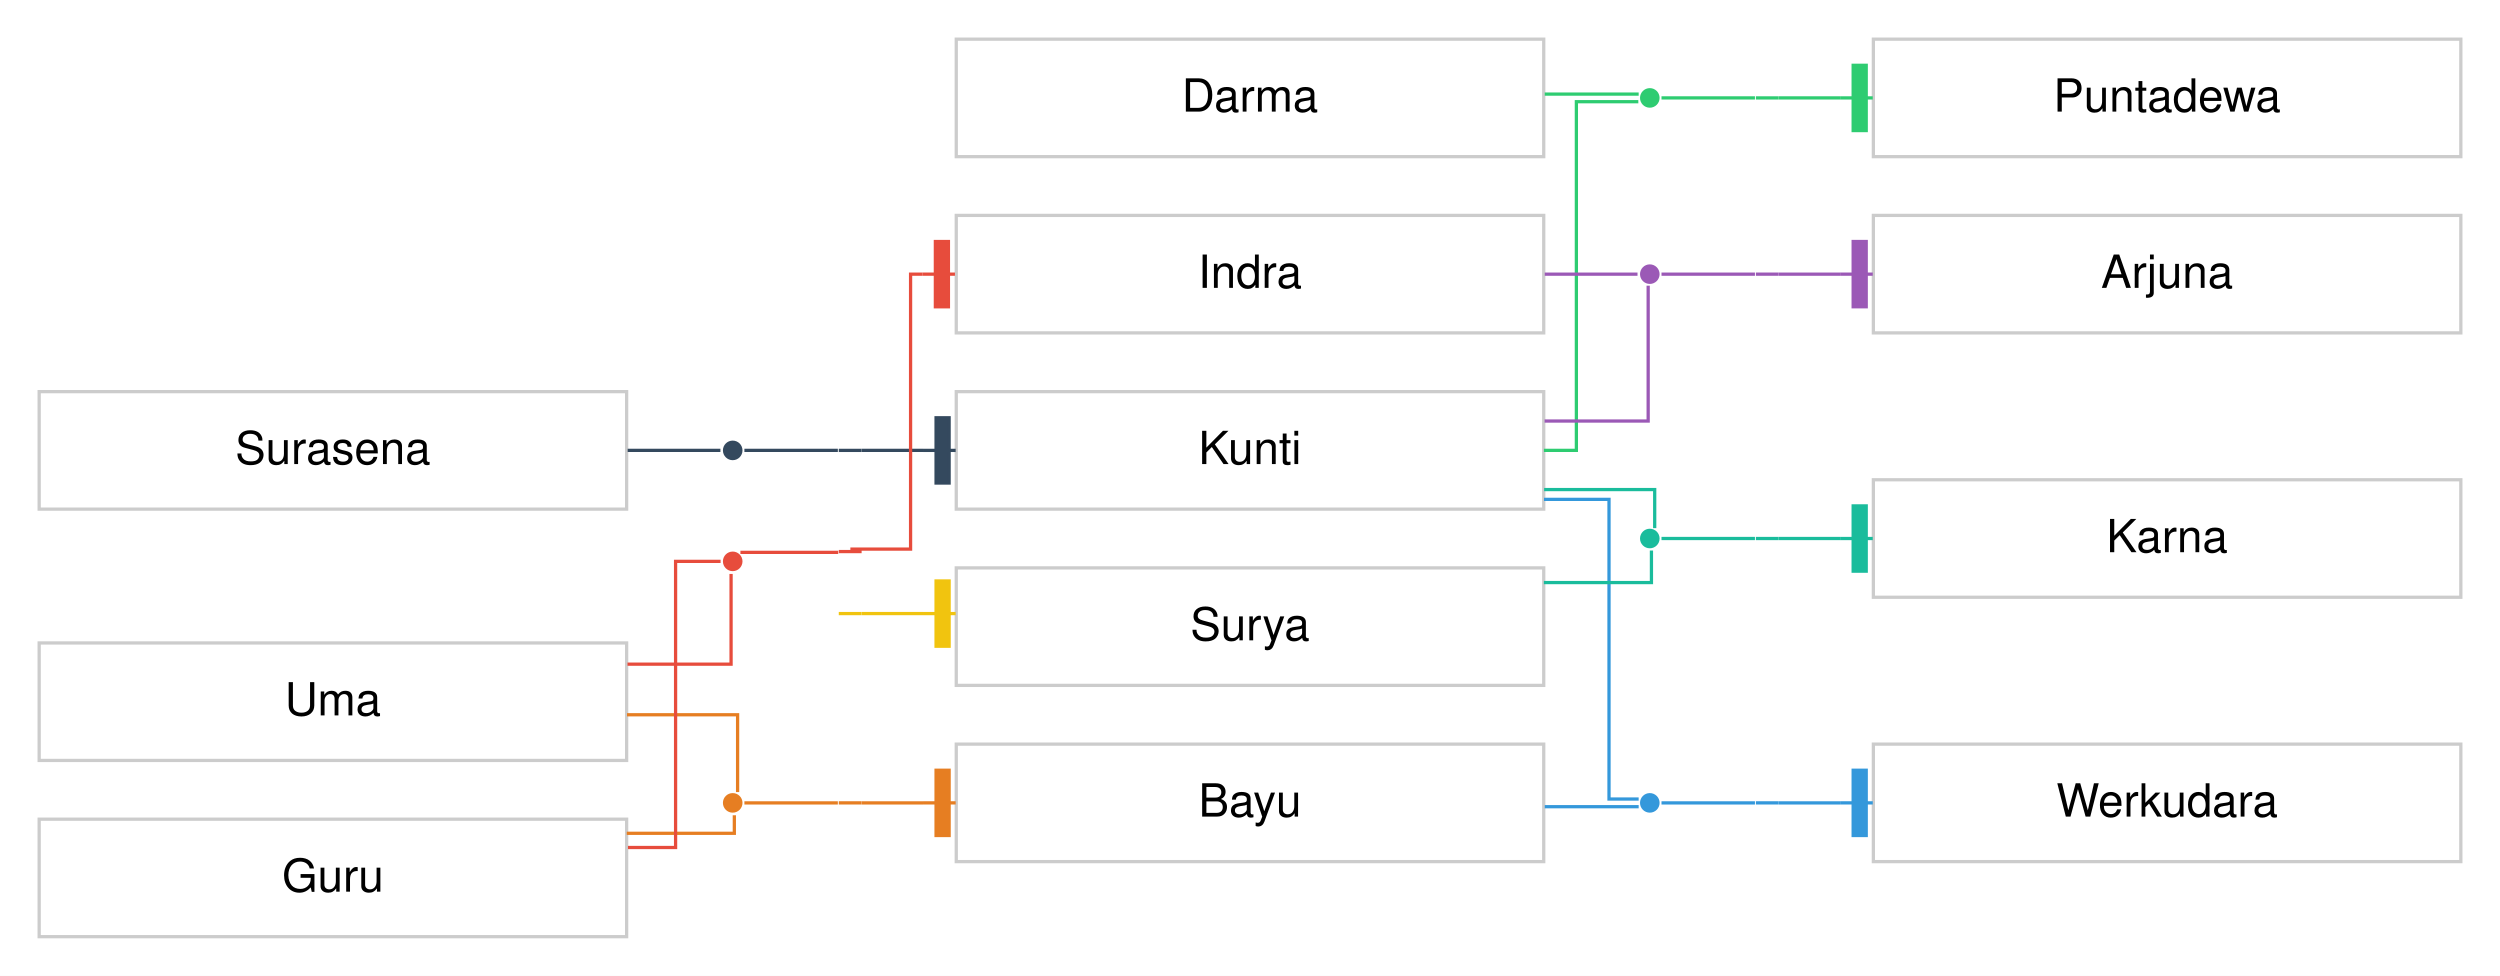
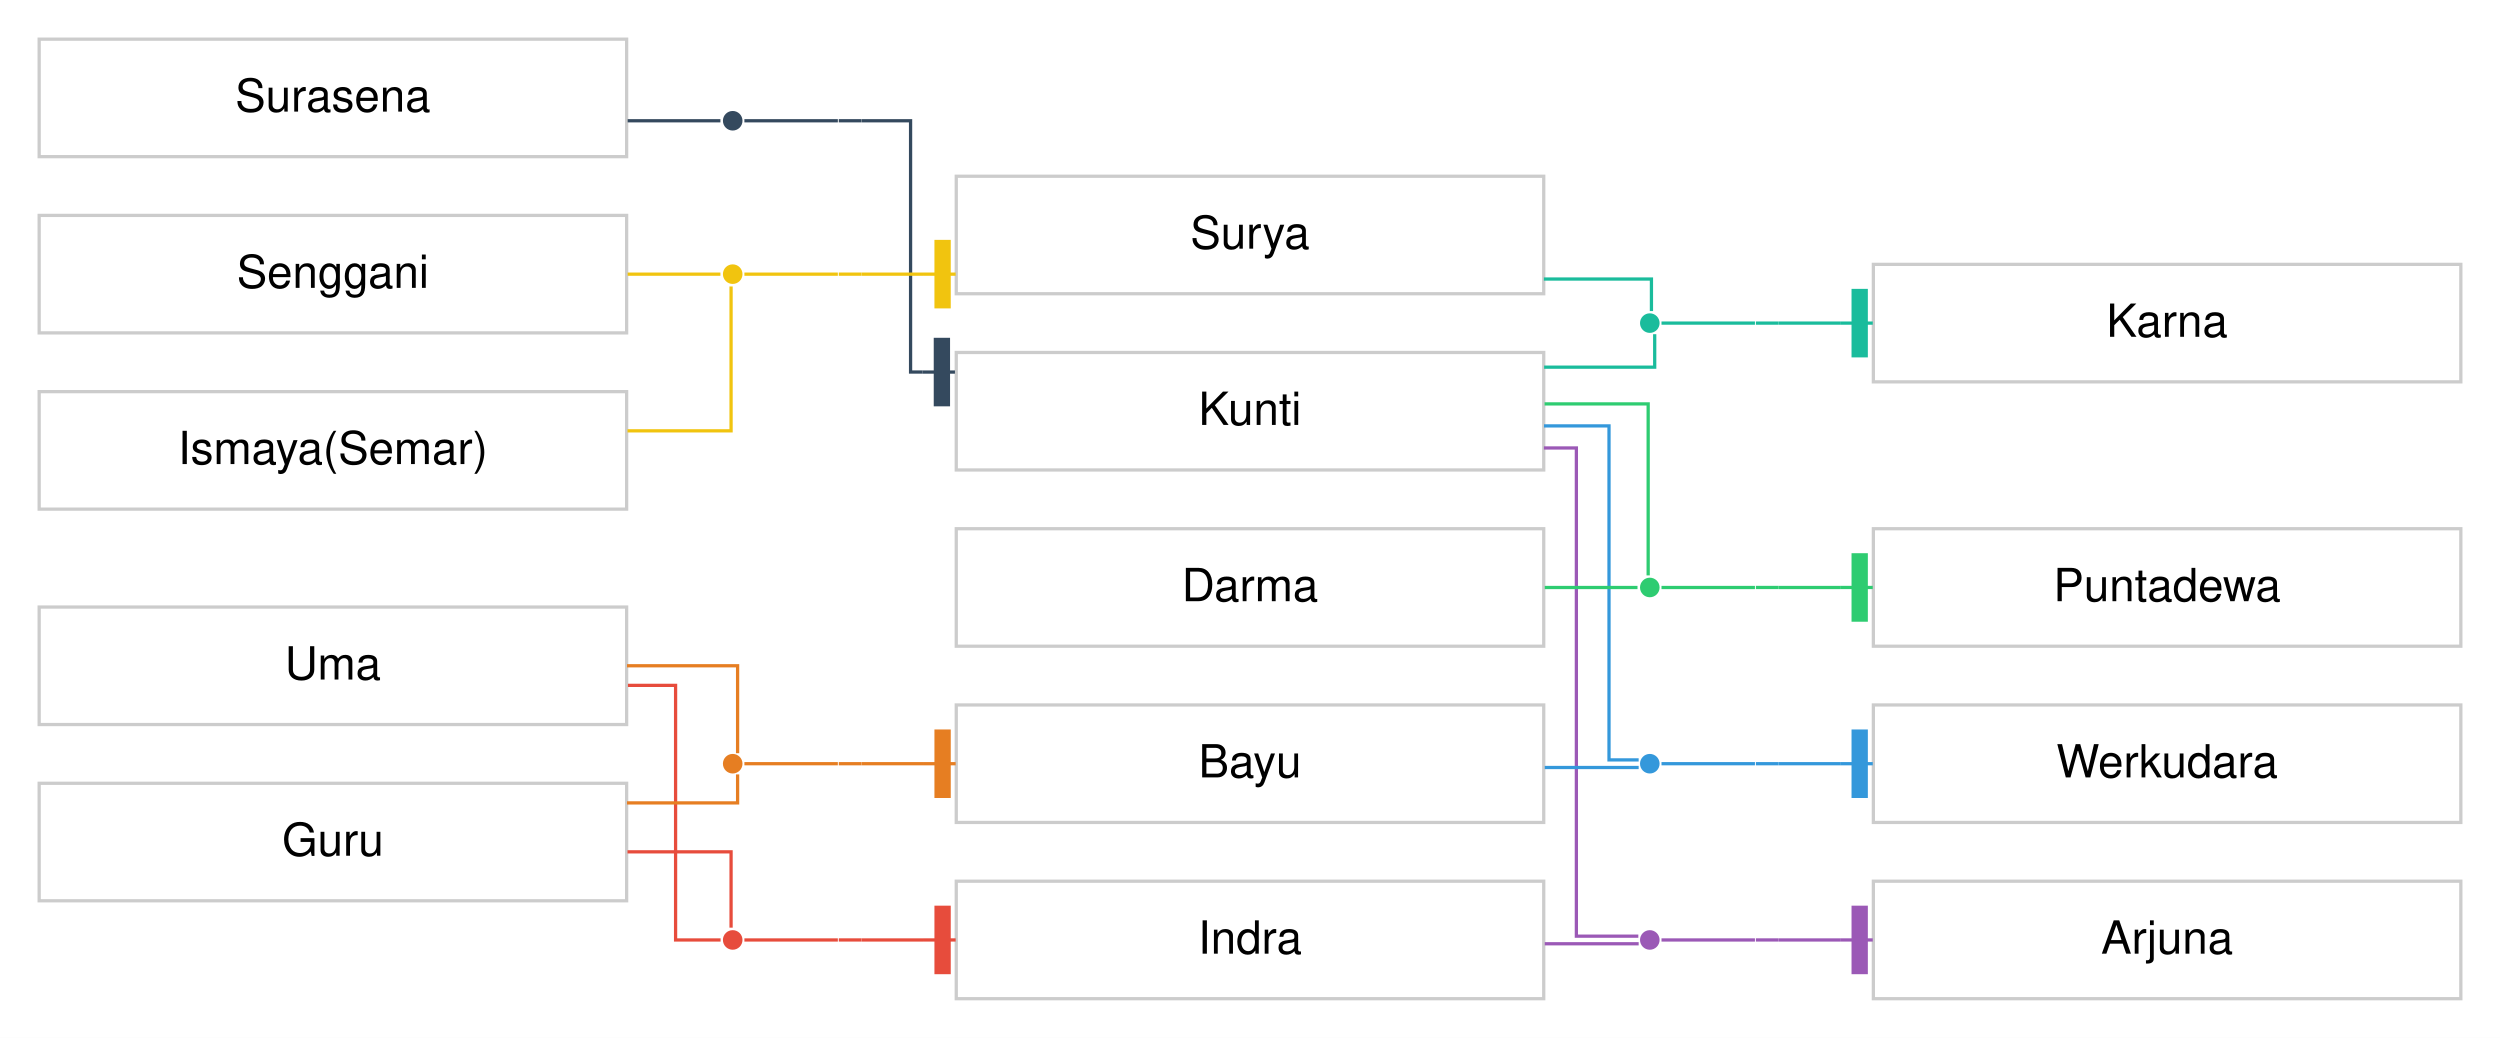
- <svg xmlns="http://www.w3.org/2000/svg" width="766pt" height="299pt" viewBox="0.00 0.00 766.00 299.00">
-   <g id="graph0" class="graph" transform="scale(1 1) rotate(0) translate(4 295)">
-     <polygon fill="white" stroke="none" points="-4,4 -4,-295 762,-295 762,4 -4,4" />
+ <svg xmlns="http://www.w3.org/2000/svg" width="766pt" height="318pt" viewBox="0.00 0.00 766.00 318.00">
+   <g id="graph0" class="graph" transform="scale(1 1) rotate(0) translate(4 314)">
+     <polygon fill="white" stroke="none" points="-4,4 -4,-314 762,-314 762,4 -4,4" />
    <g id="clust1" class="cluster" />
    <g id="clust4" class="cluster" />
    <g id="clust7" class="cluster" />
    <g id="clust10" class="cluster" />
    <g id="clust13" class="cluster" />
    <g id="clust16" class="cluster" />
-     <g id="clust18" class="cluster" />
-     <g id="clust21" class="cluster" />
+     <g id="clust19" class="cluster" />
+     <g id="clust22" class="cluster" />
    <g id="node1" class="node">
-       <ellipse fill="#1abc9c" stroke="white" cx="501.5" cy="-130" rx="3.5" ry="3.5" />
+       <ellipse fill="#1abc9c" stroke="white" cx="501.5" cy="-215" rx="3.5" ry="3.5" />
    </g>
    <g id="node4" class="node">
-       <polygon fill="#1abc9c" stroke="#cccccc" stroke-width="0" points="541,-130.5 534,-130.5 534,-129.5 541,-129.5 541,-130.5" />
+       <polygon fill="#1abc9c" stroke="#cccccc" stroke-width="0" points="541,-215.5 534,-215.5 534,-214.5 541,-214.5 541,-215.5" />
    </g>
    <g id="edge3" class="edge">
-       <path fill="none" stroke="#1abc9c" d="M505.083,-130C511.913,-130 526.732,-130 533.715,-130" />
+       <path fill="none" stroke="#1abc9c" d="M505.083,-215C511.913,-215 526.732,-215 533.715,-215" />
    </g>
    <g id="node2" class="node">
-       <polygon fill="white" stroke="#cccccc" points="469,-175 289,-175 289,-139 469,-139 469,-175" />
-       <text text-anchor="middle" x="379" y="-152.8" font-family="Helvetica, Arial, sans-serif" font-size="14.00">Kunti</text>
+       <polygon fill="white" stroke="#cccccc" points="469,-206 289,-206 289,-170 469,-170 469,-206" />
+       <text text-anchor="middle" x="379" y="-183.8" font-family="Helvetica, Arial, sans-serif" font-size="14.00">Kunti</text>
    </g>
    <g id="edge1" class="edge">
-       <path fill="none" stroke="#1abc9c" d="M469.116,-145C488.348,-145 503,-145 503,-145 503,-145 503,-137.584 503,-133.181" />
+       <path fill="none" stroke="#1abc9c" d="M469.116,-201.5C488.348,-201.5 503,-201.5 503,-201.5 503,-201.5 503,-207.594 503,-211.593" />
    </g>
    <g id="node6" class="node">
-       <ellipse fill="#2ecc71" stroke="white" cx="501.5" cy="-265" rx="3.5" ry="3.5" />
+       <ellipse fill="#2ecc71" stroke="white" cx="501.5" cy="-134" rx="3.5" ry="3.5" />
    </g>
    <g id="edge5" class="edge">
-       <path fill="none" stroke="#2ecc71" d="M469.046,-157C475.185,-157 479,-157 479,-157 479,-157 479,-263.833 479,-263.833 479,-263.833 491.656,-263.833 497.984,-263.833" />
+       <path fill="none" stroke="#2ecc71" d="M469.264,-190.25C487.391,-190.25 501,-190.25 501,-190.25 501,-190.25 501,-150.205 501,-137.691" />
    </g>
    <g id="node10" class="node">
-       <ellipse fill="#3498db" stroke="white" cx="501.5" cy="-49" rx="3.5" ry="3.5" />
+       <ellipse fill="#3498db" stroke="white" cx="501.5" cy="-80" rx="3.5" ry="3.5" />
    </g>
    <g id="edge9" class="edge">
-       <path fill="none" stroke="#3498db" d="M469.08,-142C480.893,-142 489,-142 489,-142 489,-142 489,-50.167 489,-50.167 489,-50.167 494.383,-50.167 498.084,-50.167" />
+       <path fill="none" stroke="#3498db" d="M469.08,-183.5C480.893,-183.5 489,-183.5 489,-183.5 489,-183.5 489,-81.167 489,-81.167 489,-81.167 494.383,-81.167 498.084,-81.167" />
    </g>
    <g id="node14" class="node">
-       <ellipse fill="#9b59b6" stroke="white" cx="501.5" cy="-211" rx="3.5" ry="3.5" />
+       <ellipse fill="#9b59b6" stroke="white" cx="501.5" cy="-26" rx="3.5" ry="3.5" />
    </g>
    <g id="edge13" class="edge">
-       <path fill="none" stroke="#9b59b6" d="M469.264,-166C487.391,-166 501,-166 501,-166 501,-166 501,-196.861 501,-207.469" />
+       <path fill="none" stroke="#9b59b6" d="M469.046,-176.75C475.185,-176.75 479,-176.75 479,-176.75 479,-176.75 479,-27.167 479,-27.167 479,-27.167 491.656,-27.167 497.984,-27.167" />
    </g>
    <g id="node3" class="node">
-       <polygon fill="white" stroke="#cccccc" points="469,-121 289,-121 289,-85 469,-85 469,-121" />
-       <text text-anchor="middle" x="379" y="-98.8" font-family="Helvetica, Arial, sans-serif" font-size="14.00">Surya</text>
+       <polygon fill="white" stroke="#cccccc" points="469,-260 289,-260 289,-224 469,-224 469,-260" />
+       <text text-anchor="middle" x="379" y="-237.8" font-family="Helvetica, Arial, sans-serif" font-size="14.00">Surya</text>
    </g>
    <g id="edge2" class="edge">
-       <path fill="none" stroke="#1abc9c" d="M469.038,-116.5C487.794,-116.5 502,-116.5 502,-116.5 502,-116.5 502,-122.314 502,-126.311" />
+       <path fill="none" stroke="#1abc9c" d="M469.038,-228.5C487.794,-228.5 502,-228.5 502,-228.5 502,-228.5 502,-222.686 502,-218.689" />
    </g>
    <g id="node5" class="node">
-       <polygon fill="white" stroke="#cccccc" points="750,-148 570,-148 570,-112 750,-112 750,-148" />
-       <text text-anchor="middle" x="660" y="-125.8" font-family="Helvetica, Arial, sans-serif" font-size="14.00">Karna</text>
+       <polygon fill="white" stroke="#cccccc" points="750,-233 570,-233 570,-197 750,-197 750,-233" />
+       <text text-anchor="middle" x="660" y="-210.8" font-family="Helvetica, Arial, sans-serif" font-size="14.00">Karna</text>
    </g>
    <g id="edge4" class="edge">
-       <path fill="none" stroke="#1abc9c" d="M541.034,-130C541.034,-130 559.811,-130 559.811,-130" />
-       <polygon fill="#1abc9c" stroke="#1abc9c" points="567.81,-120 567.811,-140 563.811,-140 563.81,-120 567.81,-120" />
-       <polyline fill="none" stroke="#1abc9c" points="569.811,-130 559.811,-130 " />
+       <path fill="none" stroke="#1abc9c" d="M541.034,-215C541.034,-215 559.811,-215 559.811,-215" />
+       <polygon fill="#1abc9c" stroke="#1abc9c" points="567.81,-205 567.811,-225 563.811,-225 563.81,-205 567.81,-205" />
+       <polyline fill="none" stroke="#1abc9c" points="569.811,-215 559.811,-215 " />
    </g>
    <g id="node8" class="node">
-       <polygon fill="#2ecc71" stroke="#cccccc" stroke-width="0" points="541,-265.5 534,-265.5 534,-264.5 541,-264.5 541,-265.5" />
+       <polygon fill="#2ecc71" stroke="#cccccc" stroke-width="0" points="541,-134.5 534,-134.5 534,-133.5 541,-133.5 541,-134.5" />
    </g>
    <g id="edge7" class="edge">
-       <path fill="none" stroke="#2ecc71" d="M505.083,-265C511.913,-265 526.732,-265 533.715,-265" />
+       <path fill="none" stroke="#2ecc71" d="M505.083,-134C511.913,-134 526.732,-134 533.715,-134" />
    </g>
    <g id="node7" class="node">
-       <polygon fill="white" stroke="#cccccc" points="469,-283 289,-283 289,-247 469,-247 469,-283" />
-       <text text-anchor="middle" x="379" y="-260.8" font-family="Helvetica, Arial, sans-serif" font-size="14.00">Darma</text>
+       <polygon fill="white" stroke="#cccccc" points="469,-152 289,-152 289,-116 469,-116 469,-152" />
+       <text text-anchor="middle" x="379" y="-129.8" font-family="Helvetica, Arial, sans-serif" font-size="14.00">Darma</text>
    </g>
    <g id="edge6" class="edge">
-       <path fill="none" stroke="#2ecc71" d="M469.315,-266.167C482.225,-266.167 492.892,-266.167 498.088,-266.167" />
+       <path fill="none" stroke="#2ecc71" d="M469.315,-134C481.938,-134 492.417,-134 497.733,-134" />
    </g>
    <g id="node9" class="node">
-       <polygon fill="white" stroke="#cccccc" points="750,-283 570,-283 570,-247 750,-247 750,-283" />
-       <text text-anchor="middle" x="660" y="-260.8" font-family="Helvetica, Arial, sans-serif" font-size="14.00">Puntadewa</text>
+       <polygon fill="white" stroke="#cccccc" points="750,-152 570,-152 570,-116 750,-116 750,-152" />
+       <text text-anchor="middle" x="660" y="-129.8" font-family="Helvetica, Arial, sans-serif" font-size="14.00">Puntadewa</text>
    </g>
    <g id="edge8" class="edge">
-       <path fill="none" stroke="#2ecc71" d="M541.034,-265C541.034,-265 559.811,-265 559.811,-265" />
-       <polygon fill="#2ecc71" stroke="#2ecc71" points="567.81,-255 567.811,-275 563.811,-275 563.81,-255 567.81,-255" />
-       <polyline fill="none" stroke="#2ecc71" points="569.811,-265 559.811,-265 " />
+       <path fill="none" stroke="#2ecc71" d="M541.034,-134C541.034,-134 559.811,-134 559.811,-134" />
+       <polygon fill="#2ecc71" stroke="#2ecc71" points="567.81,-124 567.811,-144 563.811,-144 563.81,-124 567.81,-124" />
+       <polyline fill="none" stroke="#2ecc71" points="569.811,-134 559.811,-134 " />
    </g>
    <g id="node12" class="node">
-       <polygon fill="#3498db" stroke="#cccccc" stroke-width="0" points="541,-49.5 534,-49.5 534,-48.5 541,-48.5 541,-49.5" />
+       <polygon fill="#3498db" stroke="#cccccc" stroke-width="0" points="541,-80.5 534,-80.5 534,-79.5 541,-79.5 541,-80.5" />
    </g>
    <g id="edge11" class="edge">
-       <path fill="none" stroke="#3498db" d="M505.083,-49C511.913,-49 526.732,-49 533.715,-49" />
+       <path fill="none" stroke="#3498db" d="M505.083,-80C511.913,-80 526.732,-80 533.715,-80" />
    </g>
    <g id="node11" class="node">
-       <polygon fill="white" stroke="#cccccc" points="469,-67 289,-67 289,-31 469,-31 469,-67" />
-       <text text-anchor="middle" x="379" y="-44.8" font-family="Helvetica, Arial, sans-serif" font-size="14.00">Bayu</text>
+       <polygon fill="white" stroke="#cccccc" points="469,-98 289,-98 289,-62 469,-62 469,-98" />
+       <text text-anchor="middle" x="379" y="-75.8" font-family="Helvetica, Arial, sans-serif" font-size="14.00">Bayu</text>
    </g>
    <g id="edge10" class="edge">
-       <path fill="none" stroke="#3498db" d="M469.315,-47.833C482.225,-47.833 492.892,-47.833 498.088,-47.833" />
+       <path fill="none" stroke="#3498db" d="M469.315,-78.833C482.225,-78.833 492.892,-78.833 498.088,-78.833" />
    </g>
    <g id="node13" class="node">
-       <polygon fill="white" stroke="#cccccc" points="750,-67 570,-67 570,-31 750,-31 750,-67" />
-       <text text-anchor="middle" x="660" y="-44.8" font-family="Helvetica, Arial, sans-serif" font-size="14.00">Werkudara</text>
+       <polygon fill="white" stroke="#cccccc" points="750,-98 570,-98 570,-62 750,-62 750,-98" />
+       <text text-anchor="middle" x="660" y="-75.8" font-family="Helvetica, Arial, sans-serif" font-size="14.00">Werkudara</text>
    </g>
    <g id="edge12" class="edge">
-       <path fill="none" stroke="#3498db" d="M541.034,-49C541.034,-49 559.811,-49 559.811,-49" />
-       <polygon fill="#3498db" stroke="#3498db" points="567.81,-39 567.811,-59 563.811,-59 563.81,-39 567.81,-39" />
-       <polyline fill="none" stroke="#3498db" points="569.811,-49 559.811,-49 " />
+       <path fill="none" stroke="#3498db" d="M541.034,-80C541.034,-80 559.811,-80 559.811,-80" />
+       <polygon fill="#3498db" stroke="#3498db" points="567.81,-70 567.811,-90 563.811,-90 563.81,-70 567.81,-70" />
+       <polyline fill="none" stroke="#3498db" points="569.811,-80 559.811,-80 " />
    </g>
    <g id="node16" class="node">
-       <polygon fill="#9b59b6" stroke="#cccccc" stroke-width="0" points="541,-211.5 534,-211.5 534,-210.5 541,-210.5 541,-211.5" />
+       <polygon fill="#9b59b6" stroke="#cccccc" stroke-width="0" points="541,-26.5 534,-26.5 534,-25.5 541,-25.5 541,-26.5" />
    </g>
    <g id="edge15" class="edge">
-       <path fill="none" stroke="#9b59b6" d="M505.083,-211C511.913,-211 526.732,-211 533.715,-211" />
+       <path fill="none" stroke="#9b59b6" d="M505.083,-26C511.913,-26 526.732,-26 533.715,-26" />
    </g>
    <g id="node15" class="node">
-       <polygon fill="white" stroke="#cccccc" points="469,-229 289,-229 289,-193 469,-193 469,-229" />
-       <text text-anchor="middle" x="379" y="-206.8" font-family="Helvetica, Arial, sans-serif" font-size="14.00">Indra</text>
+       <polygon fill="white" stroke="#cccccc" points="469,-44 289,-44 289,-8 469,-8 469,-44" />
+       <text text-anchor="middle" x="379" y="-21.8" font-family="Helvetica, Arial, sans-serif" font-size="14.00">Indra</text>
    </g>
    <g id="edge14" class="edge">
-       <path fill="none" stroke="#9b59b6" d="M469.315,-211C481.938,-211 492.417,-211 497.733,-211" />
+       <path fill="none" stroke="#9b59b6" d="M469.315,-24.833C482.225,-24.833 492.892,-24.833 498.088,-24.833" />
    </g>
    <g id="node17" class="node">
-       <polygon fill="white" stroke="#cccccc" points="750,-229 570,-229 570,-193 750,-193 750,-229" />
-       <text text-anchor="middle" x="660" y="-206.8" font-family="Helvetica, Arial, sans-serif" font-size="14.00">Arjuna</text>
+       <polygon fill="white" stroke="#cccccc" points="750,-44 570,-44 570,-8 750,-8 750,-44" />
+       <text text-anchor="middle" x="660" y="-21.8" font-family="Helvetica, Arial, sans-serif" font-size="14.00">Arjuna</text>
    </g>
    <g id="edge16" class="edge">
-       <path fill="none" stroke="#9b59b6" d="M541.034,-211C541.034,-211 559.811,-211 559.811,-211" />
-       <polygon fill="#9b59b6" stroke="#9b59b6" points="567.81,-201 567.811,-221 563.811,-221 563.81,-201 567.81,-201" />
-       <polyline fill="none" stroke="#9b59b6" points="569.811,-211 559.811,-211 " />
+       <path fill="none" stroke="#9b59b6" d="M541.034,-26C541.034,-26 559.811,-26 559.811,-26" />
+       <polygon fill="#9b59b6" stroke="#9b59b6" points="567.81,-16 567.811,-36 563.811,-36 563.81,-16 567.81,-16" />
+       <polyline fill="none" stroke="#9b59b6" points="569.811,-26 559.811,-26 " />
    </g>
    <g id="node18" class="node">
-       <ellipse fill="#34495e" stroke="white" cx="220.5" cy="-157" rx="3.5" ry="3.5" />
+       <ellipse fill="#34495e" stroke="white" cx="220.5" cy="-277" rx="3.5" ry="3.5" />
    </g>
    <g id="node20" class="node">
-       <polygon fill="#34495e" stroke="#cccccc" stroke-width="0" points="260,-157.5 253,-157.5 253,-156.5 260,-156.5 260,-157.5" />
+       <polygon fill="#34495e" stroke="#cccccc" stroke-width="0" points="260,-277.5 253,-277.5 253,-276.5 260,-276.5 260,-277.5" />
    </g>
    <g id="edge18" class="edge">
-       <path fill="none" stroke="#34495e" d="M224.083,-157C230.913,-157 245.732,-157 252.715,-157" />
+       <path fill="none" stroke="#34495e" d="M224.083,-277C230.913,-277 245.732,-277 252.715,-277" />
    </g>
    <g id="node19" class="node">
-       <polygon fill="white" stroke="#cccccc" points="188,-175 8,-175 8,-139 188,-139 188,-175" />
-       <text text-anchor="middle" x="98" y="-152.8" font-family="Helvetica, Arial, sans-serif" font-size="14.00">Surasena</text>
+       <polygon fill="white" stroke="#cccccc" points="188,-302 8,-302 8,-266 188,-266 188,-302" />
+       <text text-anchor="middle" x="98" y="-279.8" font-family="Helvetica, Arial, sans-serif" font-size="14.00">Surasena</text>
    </g>
    <g id="edge17" class="edge">
-       <path fill="none" stroke="#34495e" d="M188.315,-157C200.938,-157 211.417,-157 216.733,-157" />
+       <path fill="none" stroke="#34495e" d="M188.315,-277C200.938,-277 211.417,-277 216.733,-277" />
    </g>
    <g id="edge19" class="edge">
-       <path fill="none" stroke="#34495e" d="M260.034,-157C260.034,-157 278.811,-157 278.811,-157" />
-       <polygon fill="#34495e" stroke="#34495e" points="286.81,-147 286.811,-167 282.811,-167 282.81,-147 286.81,-147" />
-       <polyline fill="none" stroke="#34495e" points="288.811,-157 278.811,-157 " />
+       <path fill="none" stroke="#34495e" d="M260.067,-277C265.443,-277 275,-277 275,-277 275,-277 275,-200 275,-200 275,-200 278.596,-200 278.596,-200" />
+       <polygon fill="#34495e" stroke="#34495e" points="286.596,-190 286.596,-210 282.596,-210 282.596,-190 286.596,-190" />
+       <polyline fill="none" stroke="#34495e" points="288.596,-200 278.596,-200 " />
    </g>
    <g id="node21" class="node">
-       <polygon fill="#f1c40f" stroke="#cccccc" stroke-width="0" points="260,-107.5 253,-107.5 253,-106.5 260,-106.5 260,-107.5" />
+       <ellipse fill="#f1c40f" stroke="white" cx="220.5" cy="-230" rx="3.5" ry="3.5" />
+     </g>
+     <g id="node24" class="node">
+       <polygon fill="#f1c40f" stroke="#cccccc" stroke-width="0" points="260,-230.5 253,-230.5 253,-229.5 260,-229.5 260,-230.5" />
+     </g>
+     <g id="edge22" class="edge">
+       <path fill="none" stroke="#f1c40f" d="M224.083,-230C230.913,-230 245.732,-230 252.715,-230" />
+     </g>
+     <g id="node22" class="node">
+       <polygon fill="white" stroke="#cccccc" points="188,-248 8,-248 8,-212 188,-212 188,-248" />
+       <text text-anchor="middle" x="98" y="-225.8" font-family="Helvetica, Arial, sans-serif" font-size="14.00">Senggani</text>
    </g>
    <g id="edge20" class="edge">
-       <path fill="none" stroke="#f1c40f" d="M260.034,-107C260.034,-107 278.811,-107 278.811,-107" />
-       <polygon fill="#f1c40f" stroke="#f1c40f" points="286.81,-97 286.811,-117 282.811,-117 282.81,-97 286.81,-97" />
-       <polyline fill="none" stroke="#f1c40f" points="288.811,-107 278.811,-107 " />
-     </g>
-     <g id="node22" class="node">
-       <ellipse fill="#e67e22" stroke="white" cx="220.5" cy="-49" rx="3.5" ry="3.5" />
+       <path fill="none" stroke="#f1c40f" d="M188.315,-230C200.938,-230 211.417,-230 216.733,-230" />
+     </g>
+     <g id="node23" class="node">
+       <polygon fill="white" stroke="#cccccc" points="188,-194 8,-194 8,-158 188,-158 188,-194" />
+       <text text-anchor="middle" x="98" y="-171.8" font-family="Helvetica, Arial, sans-serif" font-size="14.00">Ismaya(Semar)</text>
+     </g>
+     <g id="edge21" class="edge">
+       <path fill="none" stroke="#f1c40f" d="M188.264,-182C206.391,-182 220,-182 220,-182 220,-182 220,-214.918 220,-226.234" />
+     </g>
+     <g id="edge23" class="edge">
+       <path fill="none" stroke="#f1c40f" d="M260.034,-230C260.034,-230 278.811,-230 278.811,-230" />
+       <polygon fill="#f1c40f" stroke="#f1c40f" points="286.81,-220 286.811,-240 282.811,-240 282.81,-220 286.81,-220" />
+       <polyline fill="none" stroke="#f1c40f" points="288.811,-230 278.811,-230 " />
    </g>
    <g id="node25" class="node">
-       <polygon fill="#e67e22" stroke="#cccccc" stroke-width="0" points="260,-49.5 253,-49.5 253,-48.5 260,-48.5 260,-49.5" />
-     </g>
-     <g id="edge23" class="edge">
-       <path fill="none" stroke="#e67e22" d="M224.083,-49C230.913,-49 245.732,-49 252.715,-49" />
-     </g>
-     <g id="node23" class="node">
-       <polygon fill="white" stroke="#cccccc" points="188,-98 8,-98 8,-62 188,-62 188,-98" />
-       <text text-anchor="middle" x="98" y="-75.8" font-family="Helvetica, Arial, sans-serif" font-size="14.00">Uma</text>
-     </g>
-     <g id="edge21" class="edge">
-       <path fill="none" stroke="#e67e22" d="M188.116,-76C207.348,-76 222,-76 222,-76 222,-76 222,-59.52 222,-52.311" />
+       <ellipse fill="#e67e22" stroke="white" cx="220.5" cy="-80" rx="3.5" ry="3.5" />
+     </g>
+     <g id="node28" class="node">
+       <polygon fill="#e67e22" stroke="#cccccc" stroke-width="0" points="260,-80.5 253,-80.5 253,-79.5 260,-79.5 260,-80.5" />
+     </g>
+     <g id="edge26" class="edge">
+       <path fill="none" stroke="#e67e22" d="M224.083,-80C230.913,-80 245.732,-80 252.715,-80" />
    </g>
    <g id="node26" class="node">
-       <ellipse fill="#e74c3c" stroke="white" cx="220.5" cy="-123" rx="3.5" ry="3.5" />
+       <polygon fill="white" stroke="#cccccc" points="188,-128 8,-128 8,-92 188,-92 188,-128" />
+       <text text-anchor="middle" x="98" y="-105.8" font-family="Helvetica, Arial, sans-serif" font-size="14.00">Uma</text>
+     </g>
+     <g id="edge24" class="edge">
+       <path fill="none" stroke="#e67e22" d="M188.116,-110C207.348,-110 222,-110 222,-110 222,-110 222,-90.95 222,-83.21" />
+     </g>
+     <g id="node29" class="node">
+       <ellipse fill="#e74c3c" stroke="white" cx="220.5" cy="-26" rx="3.5" ry="3.5" />
+     </g>
+     <g id="edge28" class="edge">
+       <path fill="none" stroke="#e74c3c" d="M188.4,-104C197.232,-104 203,-104 203,-104 203,-104 203,-26 203,-26 203,-26 211.652,-26 216.789,-26" />
+     </g>
+     <g id="node27" class="node">
+       <polygon fill="white" stroke="#cccccc" points="188,-74 8,-74 8,-38 188,-38 188,-74" />
+       <text text-anchor="middle" x="98" y="-51.8" font-family="Helvetica, Arial, sans-serif" font-size="14.00">Guru</text>
    </g>
    <g id="edge25" class="edge">
-       <path fill="none" stroke="#e74c3c" d="M188.264,-91.5C206.391,-91.5 220,-91.5 220,-91.5 220,-91.5 220,-110.726 220,-119.137" />
-     </g>
-     <g id="node24" class="node">
-       <polygon fill="white" stroke="#cccccc" points="188,-44 8,-44 8,-8 188,-8 188,-44" />
-       <text text-anchor="middle" x="98" y="-21.8" font-family="Helvetica, Arial, sans-serif" font-size="14.00">Guru</text>
-     </g>
-     <g id="edge22" class="edge">
-       <path fill="none" stroke="#e67e22" d="M188.038,-39.667C206.794,-39.667 221,-39.667 221,-39.667 221,-39.667 221,-42.62 221,-45.204" />
-     </g>
-     <g id="edge26" class="edge">
-       <path fill="none" stroke="#e74c3c" d="M188.4,-35.333C197.232,-35.333 203,-35.333 203,-35.333 203,-35.333 203,-123 203,-123 203,-123 211.652,-123 216.789,-123" />
-     </g>
-     <g id="edge24" class="edge">
-       <path fill="none" stroke="#e67e22" d="M260.034,-49C260.034,-49 278.811,-49 278.811,-49" />
-       <polygon fill="#e67e22" stroke="#e67e22" points="286.81,-39 286.811,-59 282.811,-59 282.81,-39 286.81,-39" />
-       <polyline fill="none" stroke="#e67e22" points="288.811,-49 278.811,-49 " />
-     </g>
-     <g id="node27" class="node">
-       <polygon fill="#e74c3c" stroke="#cccccc" stroke-width="0" points="260,-126.5 253,-126.5 253,-125.5 260,-125.5 260,-126.5" />
+       <path fill="none" stroke="#e67e22" d="M188.116,-68C207.348,-68 222,-68 222,-68 222,-68 222,-73.168 222,-76.721" />
+     </g>
+     <g id="edge29" class="edge">
+       <path fill="none" stroke="#e74c3c" d="M188.264,-53C206.391,-53 220,-53 220,-53 220,-53 220,-37.173 220,-29.754" />
    </g>
    <g id="edge27" class="edge">
-       <path fill="none" stroke="#e74c3c" d="M222.862,-125.75C228.994,-125.75 245.454,-125.75 252.833,-125.75" />
-     </g>
-     <g id="edge28" class="edge">
-       <path fill="none" stroke="#e74c3c" d="M256.553,-126.75C257.638,-126.75 275,-126.75 275,-126.75 275,-126.75 275,-211 275,-211 275,-211 278.596,-211 278.596,-211" />
-       <polygon fill="#e74c3c" stroke="#e74c3c" points="286.596,-201 286.596,-221 282.596,-221 282.596,-201 286.596,-201" />
-       <polyline fill="none" stroke="#e74c3c" points="288.596,-211 278.596,-211 " />
+       <path fill="none" stroke="#e67e22" d="M260.034,-80C260.034,-80 278.811,-80 278.811,-80" />
+       <polygon fill="#e67e22" stroke="#e67e22" points="286.81,-70 286.811,-90 282.811,-90 282.81,-70 286.81,-70" />
+       <polyline fill="none" stroke="#e67e22" points="288.811,-80 278.811,-80 " />
+     </g>
+     <g id="node30" class="node">
+       <polygon fill="#e74c3c" stroke="#cccccc" stroke-width="0" points="260,-26.5 253,-26.5 253,-25.5 260,-25.5 260,-26.5" />
+     </g>
+     <g id="edge30" class="edge">
+       <path fill="none" stroke="#e74c3c" d="M224.083,-26C230.913,-26 245.732,-26 252.715,-26" />
+     </g>
+     <g id="edge31" class="edge">
+       <path fill="none" stroke="#e74c3c" d="M260.034,-26C260.034,-26 278.811,-26 278.811,-26" />
+       <polygon fill="#e74c3c" stroke="#e74c3c" points="286.81,-16 286.811,-36 282.811,-36 282.81,-16 286.81,-16" />
+       <polyline fill="none" stroke="#e74c3c" points="288.811,-26 278.811,-26 " />
    </g>
  </g>
</svg>
